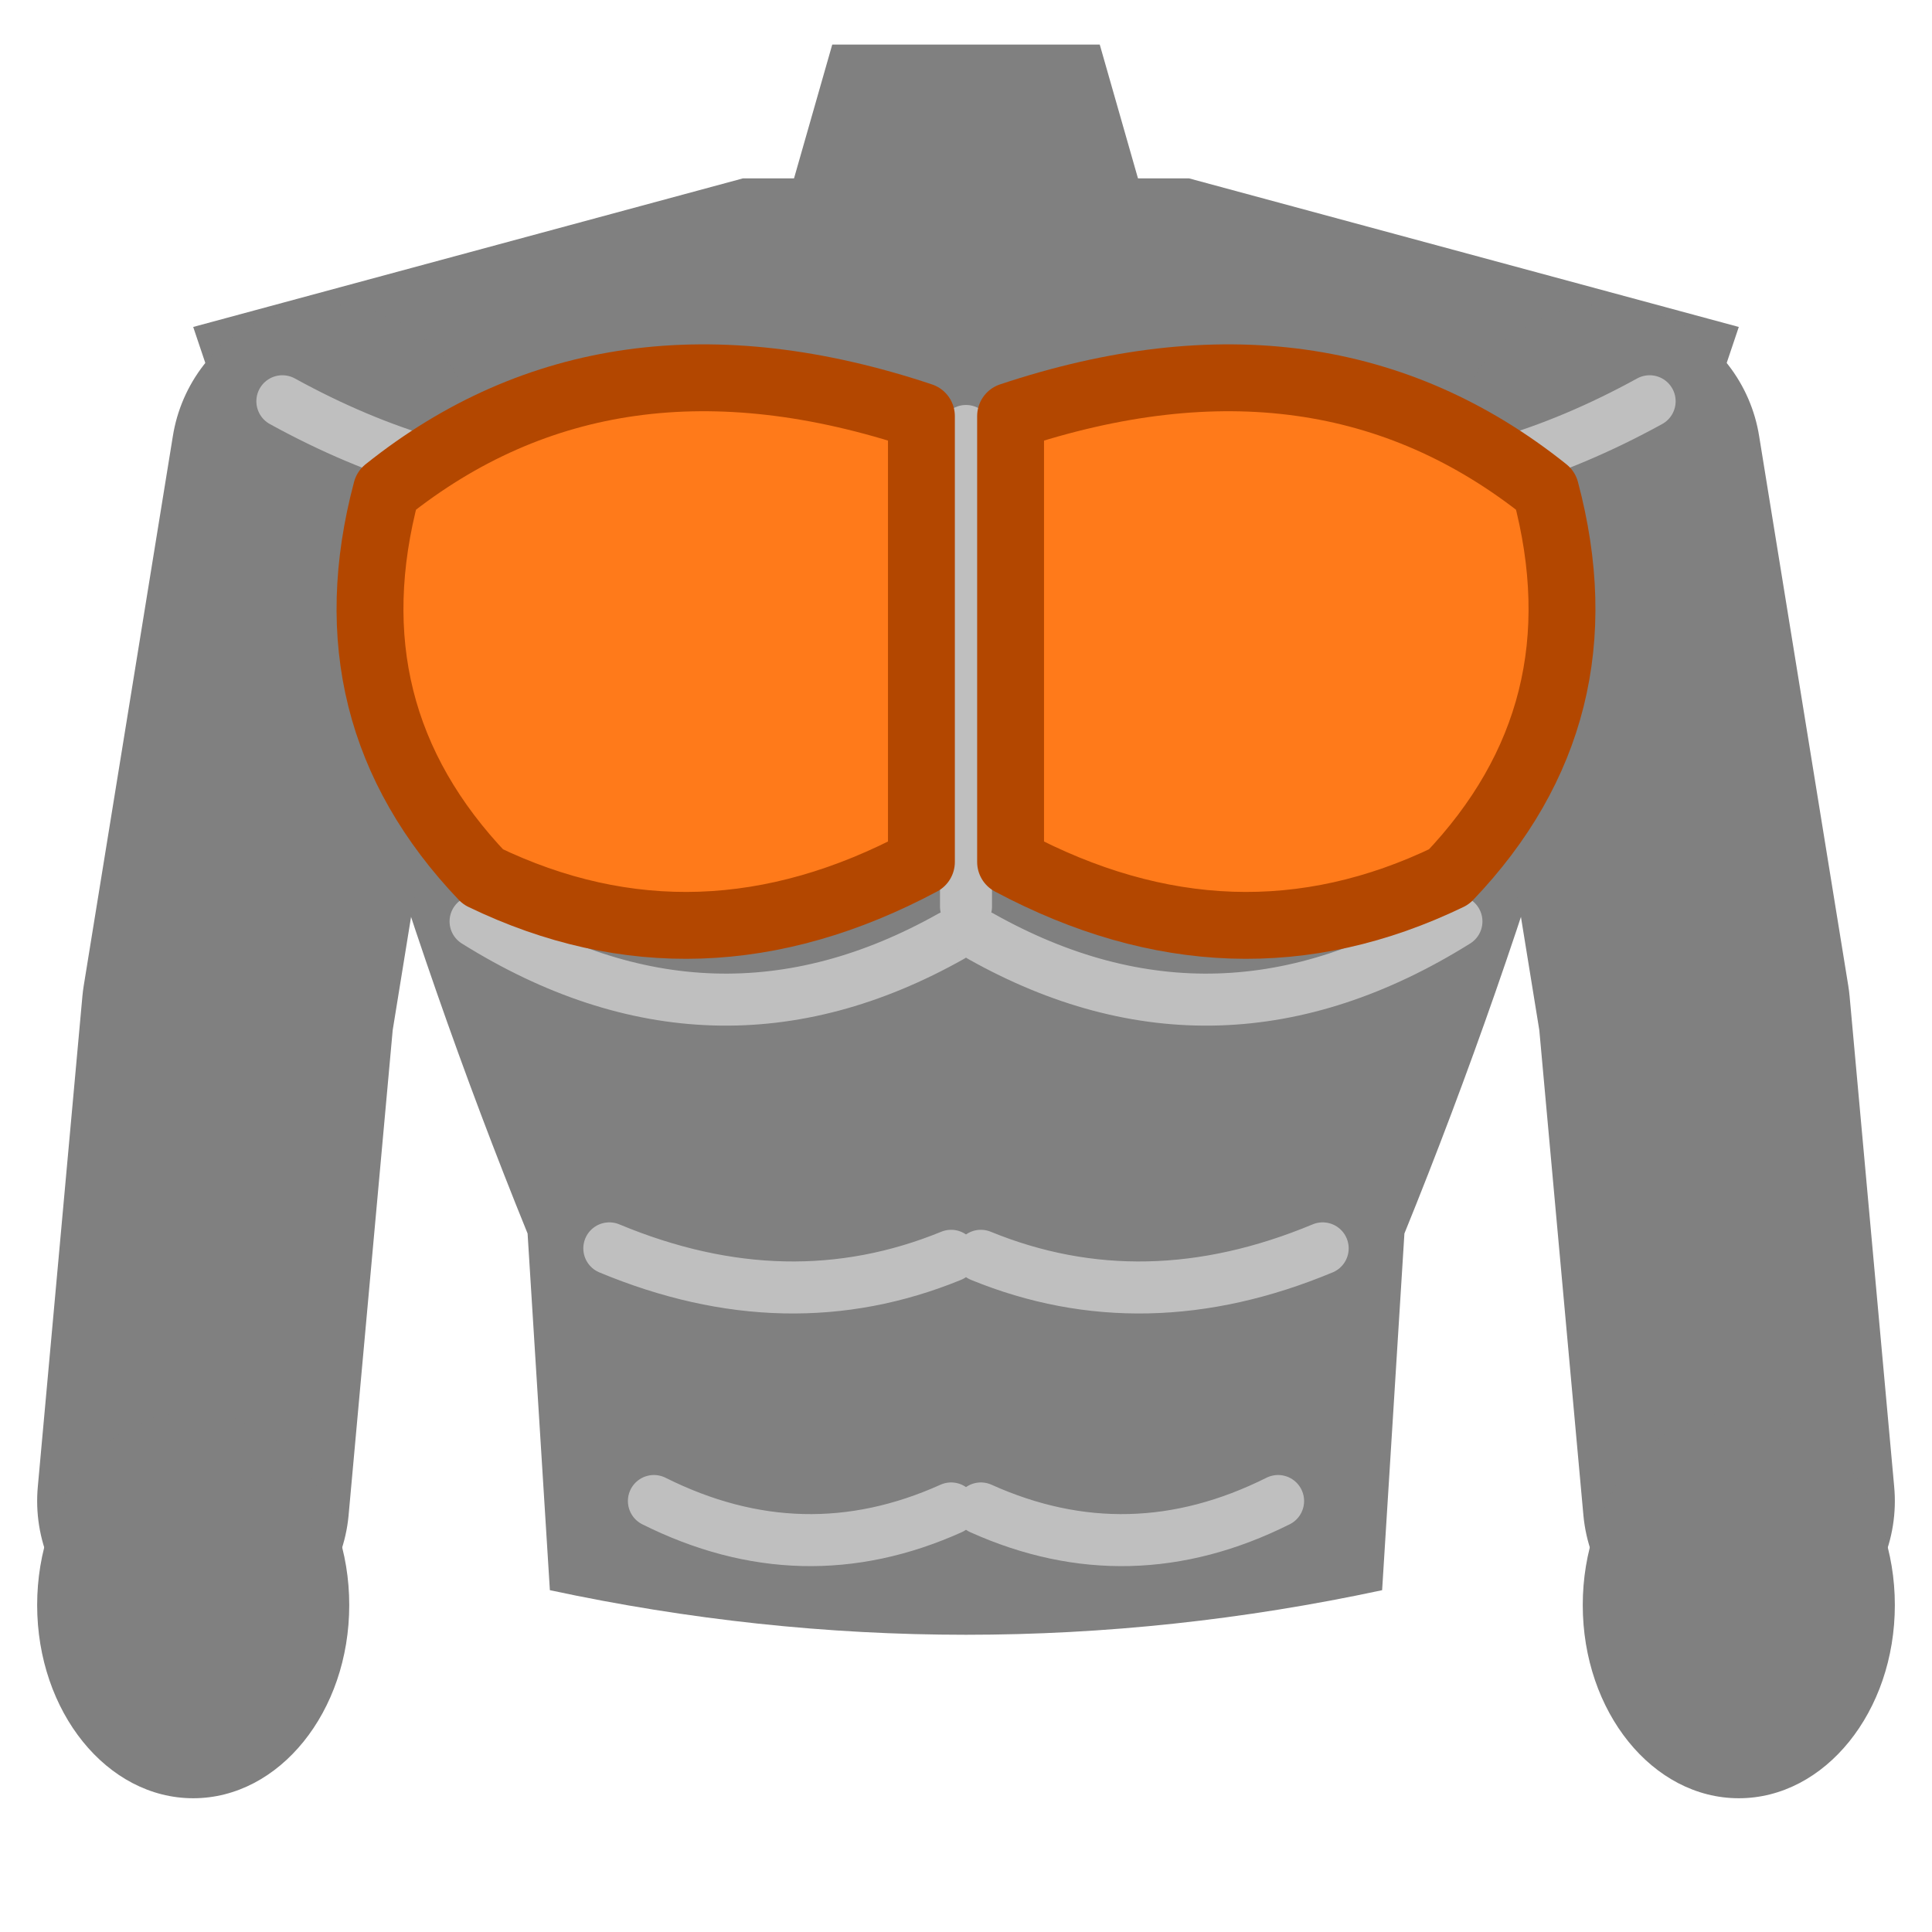
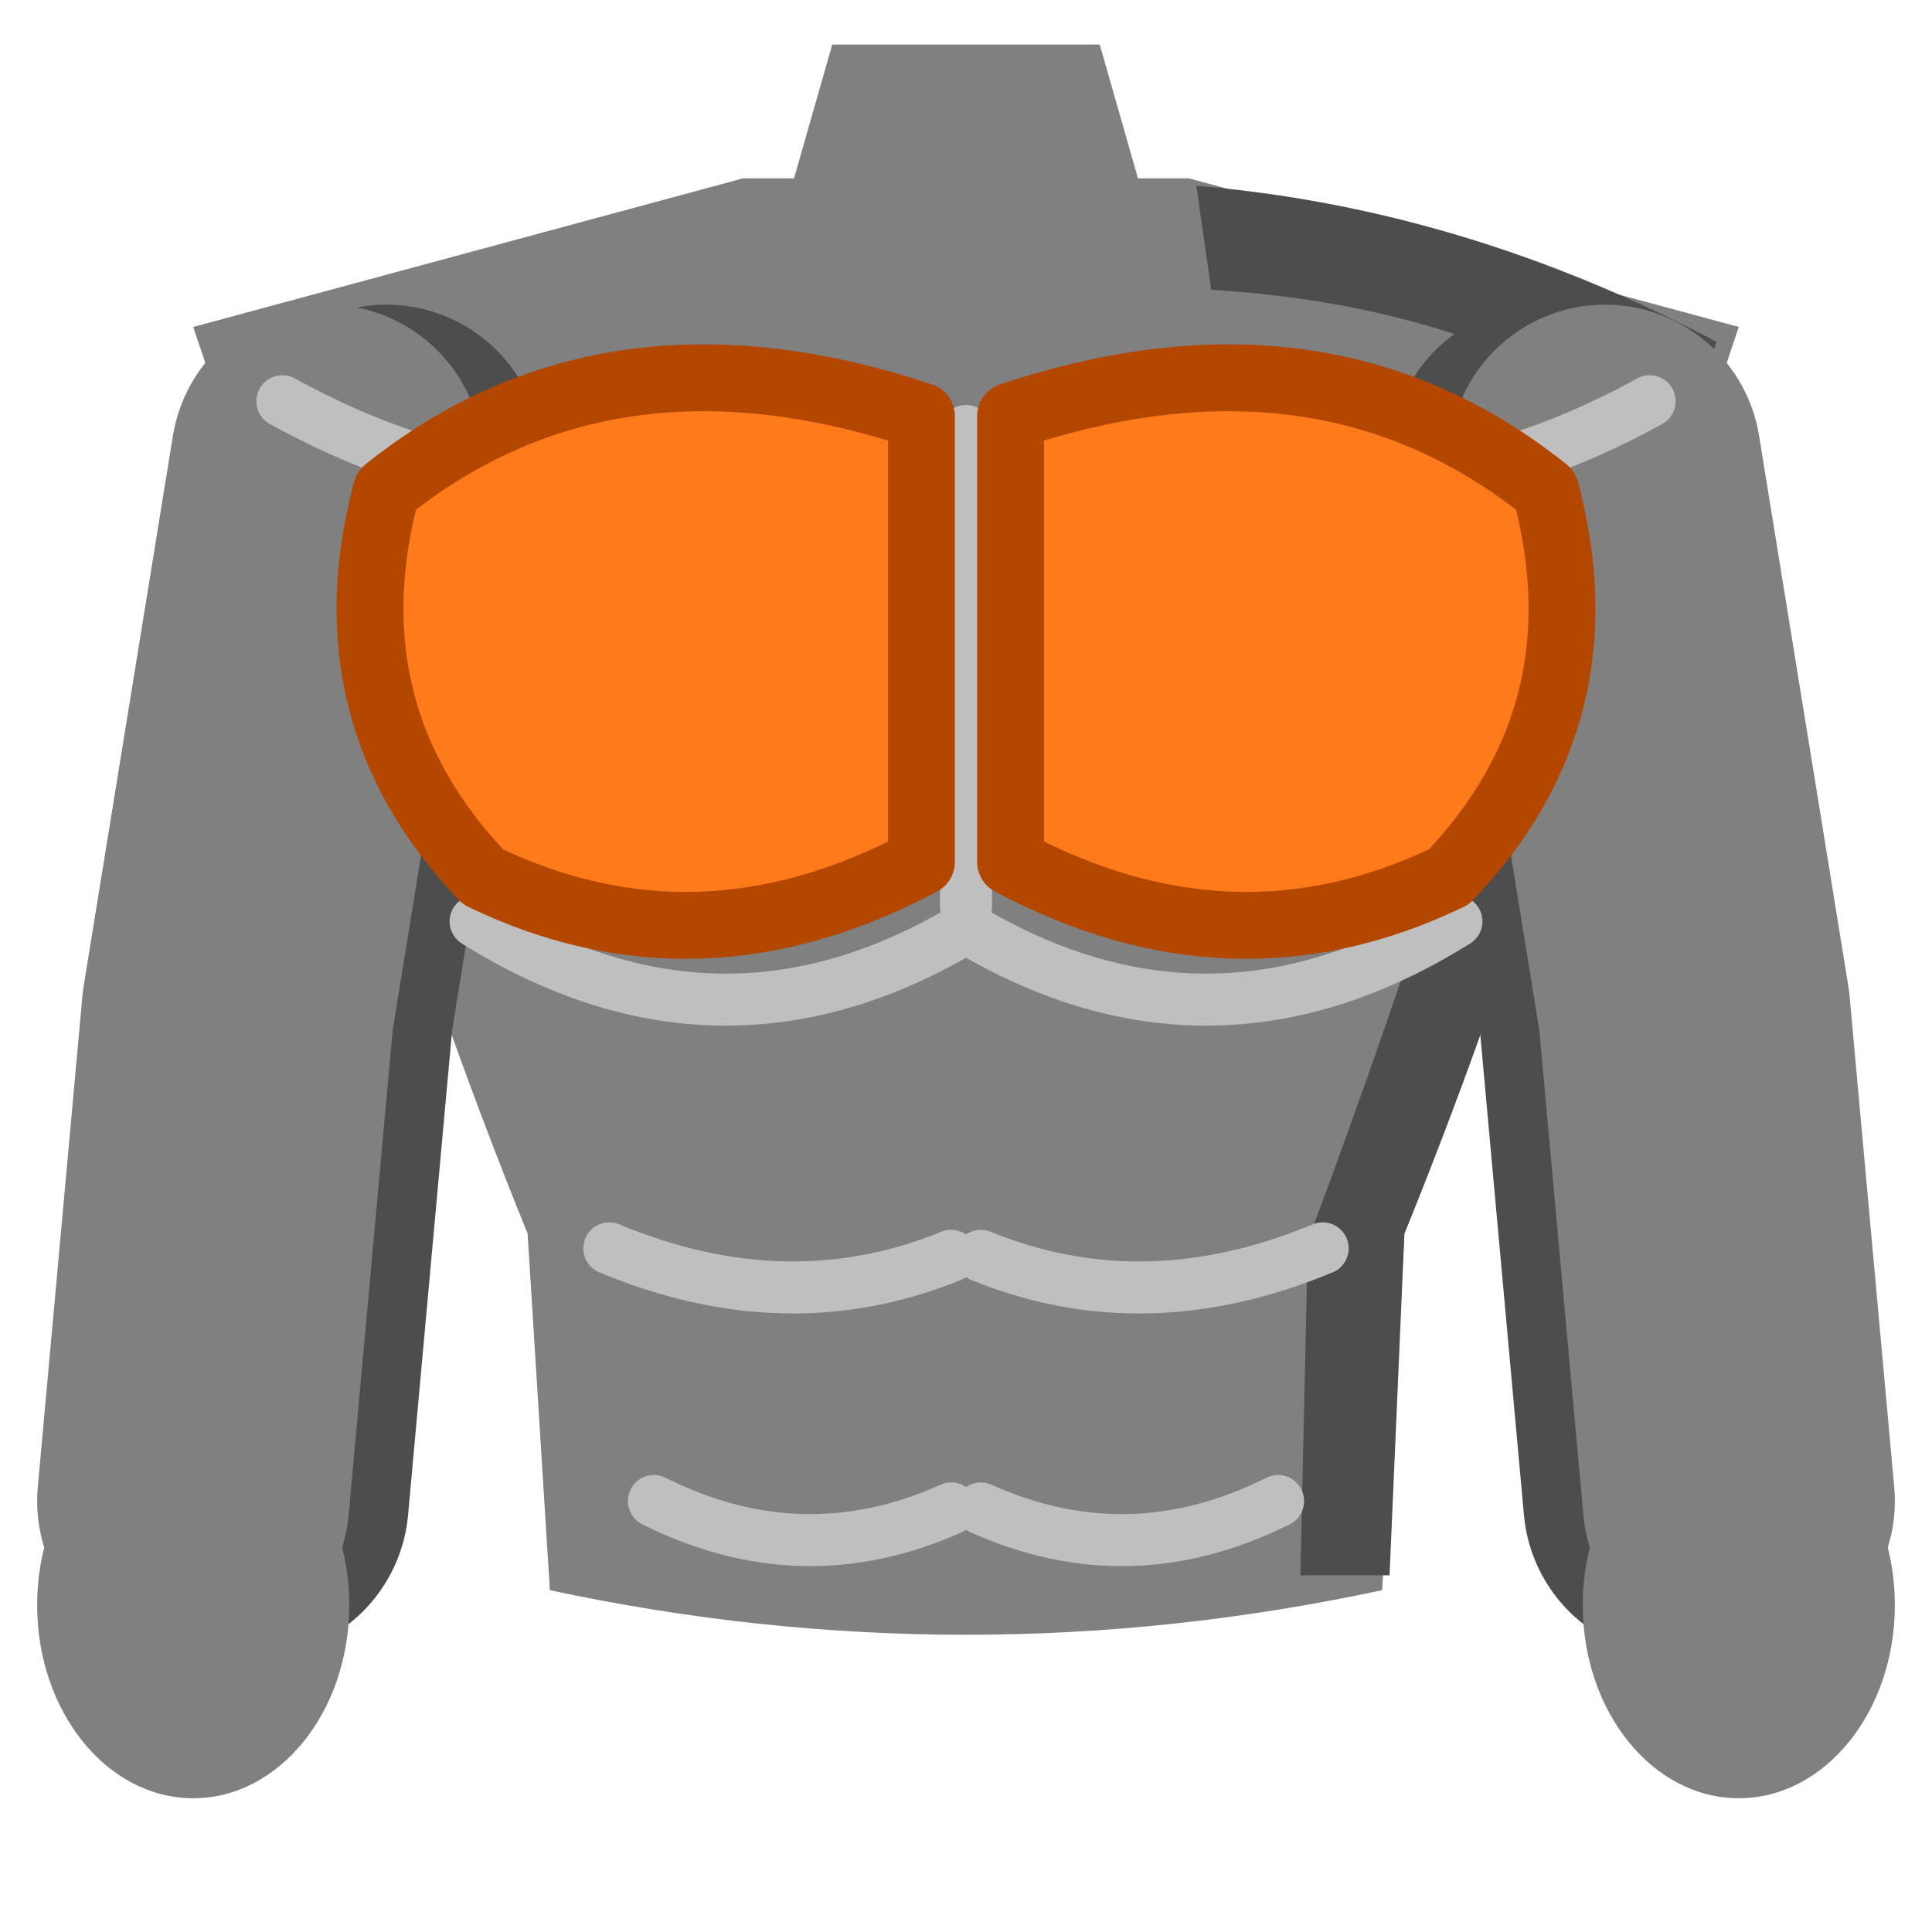
<svg viewBox="11 11 26 26">
  <path fill="#808080" d="M22.2 11.6 L25.8 11.6 L26.6 14.4 L21.4 14.4 Z" />
  <path fill="#808080" d="M21 13.4 L27 13.4 L34.4 15.4 Q33.2 19 32.2 21 Q31.2 24.4 29.9 27.6 L29.6 32.4 Q24 33.6 18.4 32.4 L18.1 27.6 Q16.8 24.4 15.8 21 Q14.8 19 13.6 15.4 Z" />
+   <path fill="#4d4d4d" d="M27.1 13.5 Q30.7 13.8 34.1 15.6 L32.2 21 Q31.2 24.4 29.9 27.6 L29.7 32.2 L28.5 32.2 L28.6 27.7 Q29.8 24.5 30.9 21 Q31.7 19 32.9 16.6 Q30.6 15.1 27.3 14.9 Z" />
+   <path fill="none" stroke="#4d4d4d" stroke-width="4.2" stroke-linecap="round" stroke-linejoin="round" d="M16.2 17.2 L15 24.6 L14.4 31.2" />
  <path fill="none" stroke="#808080" stroke-width="4.2" stroke-linecap="round" stroke-linejoin="round" d="M15.4 17.2 L14.2 24.6 L13.6 31.2" />
  <g transform="translate(48 0) scale(-1 1)">
+     <path fill="none" stroke="#4d4d4d" stroke-width="4.2" stroke-linecap="round" stroke-linejoin="round" d="M16.2 17.2 L15 24.6 L14.4 31.2" />
    <path fill="none" stroke="#808080" stroke-width="4.2" stroke-linecap="round" stroke-linejoin="round" d="M15.4 17.2 L14.2 24.6 L13.6 31.2" />
  </g>
  <ellipse fill="#808080" cx="13.6" cy="32.6" rx="2.1" ry="2.6" />
  <ellipse fill="#808080" cx="34.4" cy="32.6" rx="2.1" ry="2.6" />
  <path fill="none" stroke="#bfbfbf" stroke-width="0.7" stroke-linecap="round" d="M24 16.8 L24 23.2" />
  <path fill="none" stroke="#bfbfbf" stroke-width="0.7" stroke-linecap="round" d="M14.8 16.4 Q18.8 18.6 22.6 16.6" />
  <path fill="none" stroke="#bfbfbf" stroke-width="0.7" stroke-linecap="round" d="M17.4 23.4 Q20.6 25.4 23.8 23.6" />
  <path fill="none" stroke="#bfbfbf" stroke-width="0.7" stroke-linecap="round" d="M19.2 27.8 Q21.6 28.8 23.8 27.9" />
  <path fill="none" stroke="#bfbfbf" stroke-width="0.7" stroke-linecap="round" d="M19.8 31.2 Q21.8 32.2 23.8 31.3" />
  <g transform="translate(48 0) scale(-1 1)">
    <path fill="none" stroke="#bfbfbf" stroke-width="0.7" stroke-linecap="round" d="M14.8 16.4 Q18.8 18.6 22.6 16.6" />
    <path fill="none" stroke="#bfbfbf" stroke-width="0.7" stroke-linecap="round" d="M17.4 23.4 Q20.6 25.4 23.8 23.6" />
    <path fill="none" stroke="#bfbfbf" stroke-width="0.7" stroke-linecap="round" d="M19.2 27.8 Q21.6 28.8 23.8 27.9" />
    <path fill="none" stroke="#bfbfbf" stroke-width="0.7" stroke-linecap="round" d="M19.8 31.2 Q21.8 32.2 23.8 31.3" />
  </g>
  <path fill="#ff7a1a" d="M23.4 16.6 Q19.2 15.2 16.2 17.6 Q15.4 20.6 17.5 22.8 Q20.4 24.2 23.4 22.6 Z" />
  <g transform="translate(48 0) scale(-1 1)">
    <path fill="#ff7a1a" d="M23.4 16.6 Q19.2 15.2 16.2 17.6 Q15.4 20.6 17.5 22.8 Q20.4 24.2 23.4 22.6 Z" />
  </g>
  <path fill="none" stroke="#b34700" stroke-width="0.9" stroke-linecap="round" stroke-linejoin="round" d="M23.4 16.6 Q19.2 15.2 16.2 17.6 Q15.4 20.6 17.5 22.8 Q20.4 24.2 23.4 22.6 Z M23.4 16.6 L23.4 22.6" />
  <g transform="translate(48 0) scale(-1 1)">
    <path fill="none" stroke="#b34700" stroke-width="0.9" stroke-linecap="round" stroke-linejoin="round" d="M23.4 16.6 Q19.2 15.2 16.2 17.6 Q15.4 20.6 17.5 22.8 Q20.4 24.2 23.4 22.6 Z" />
  </g>
</svg>
